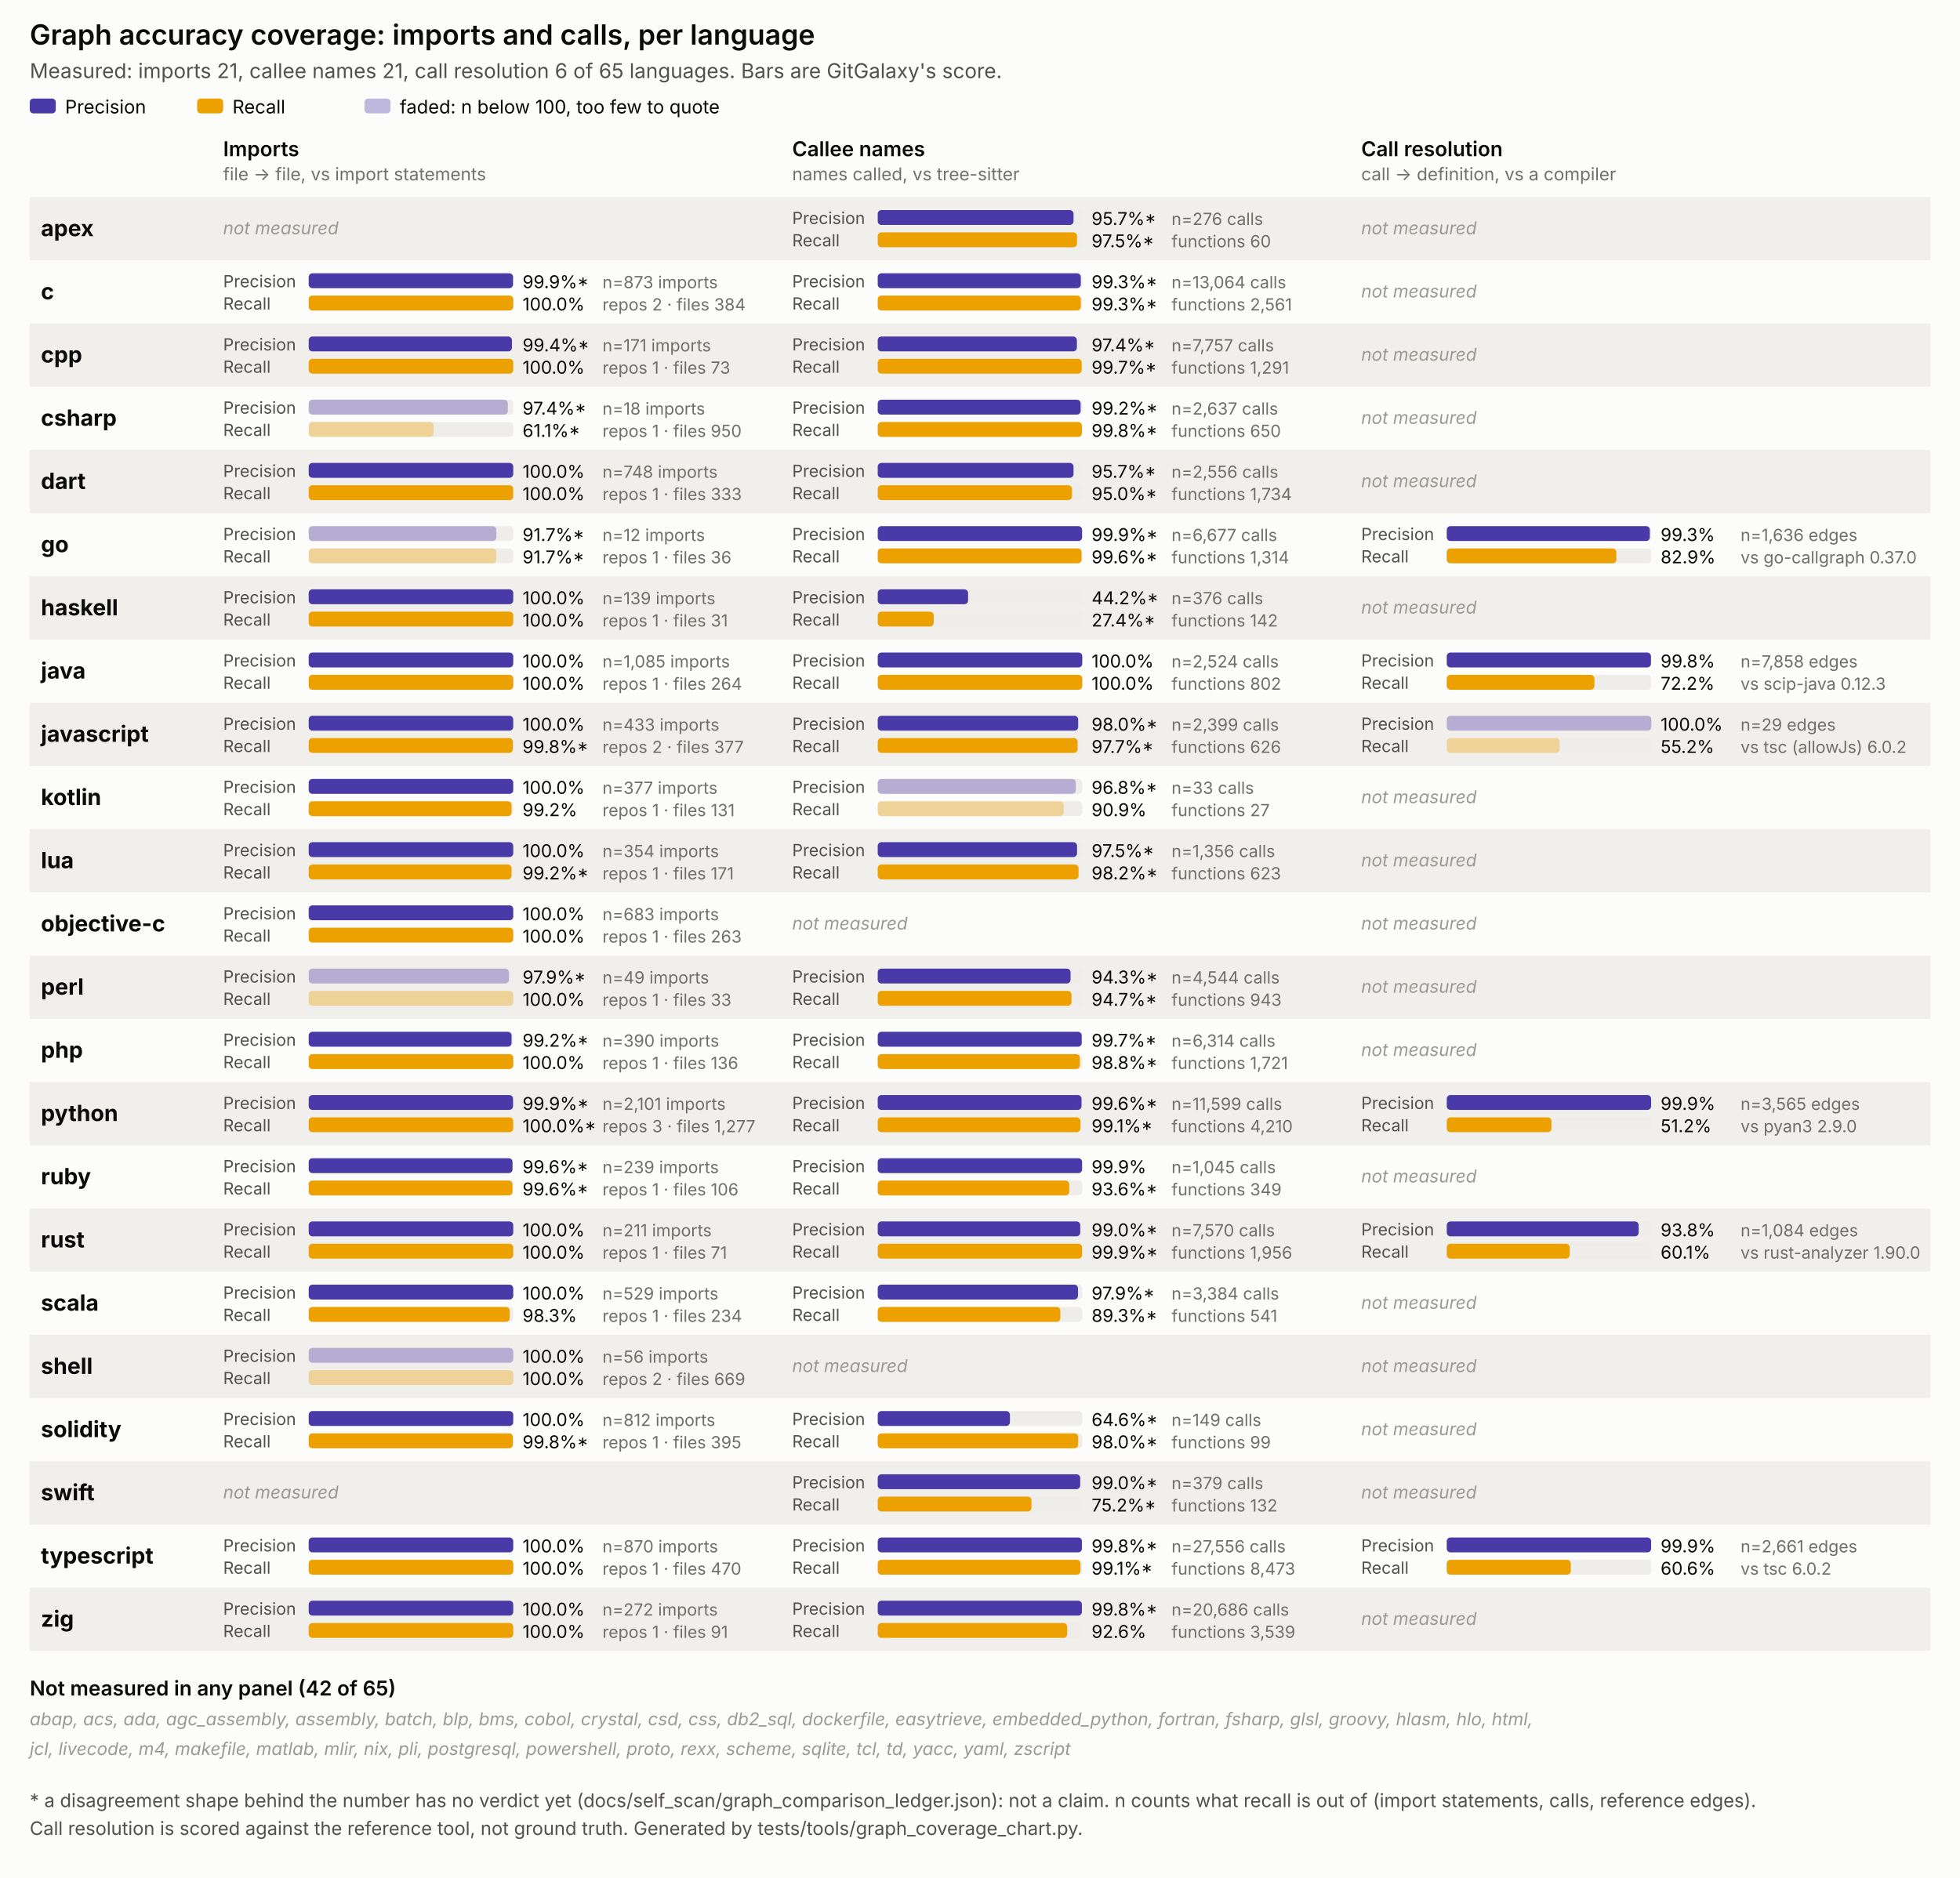
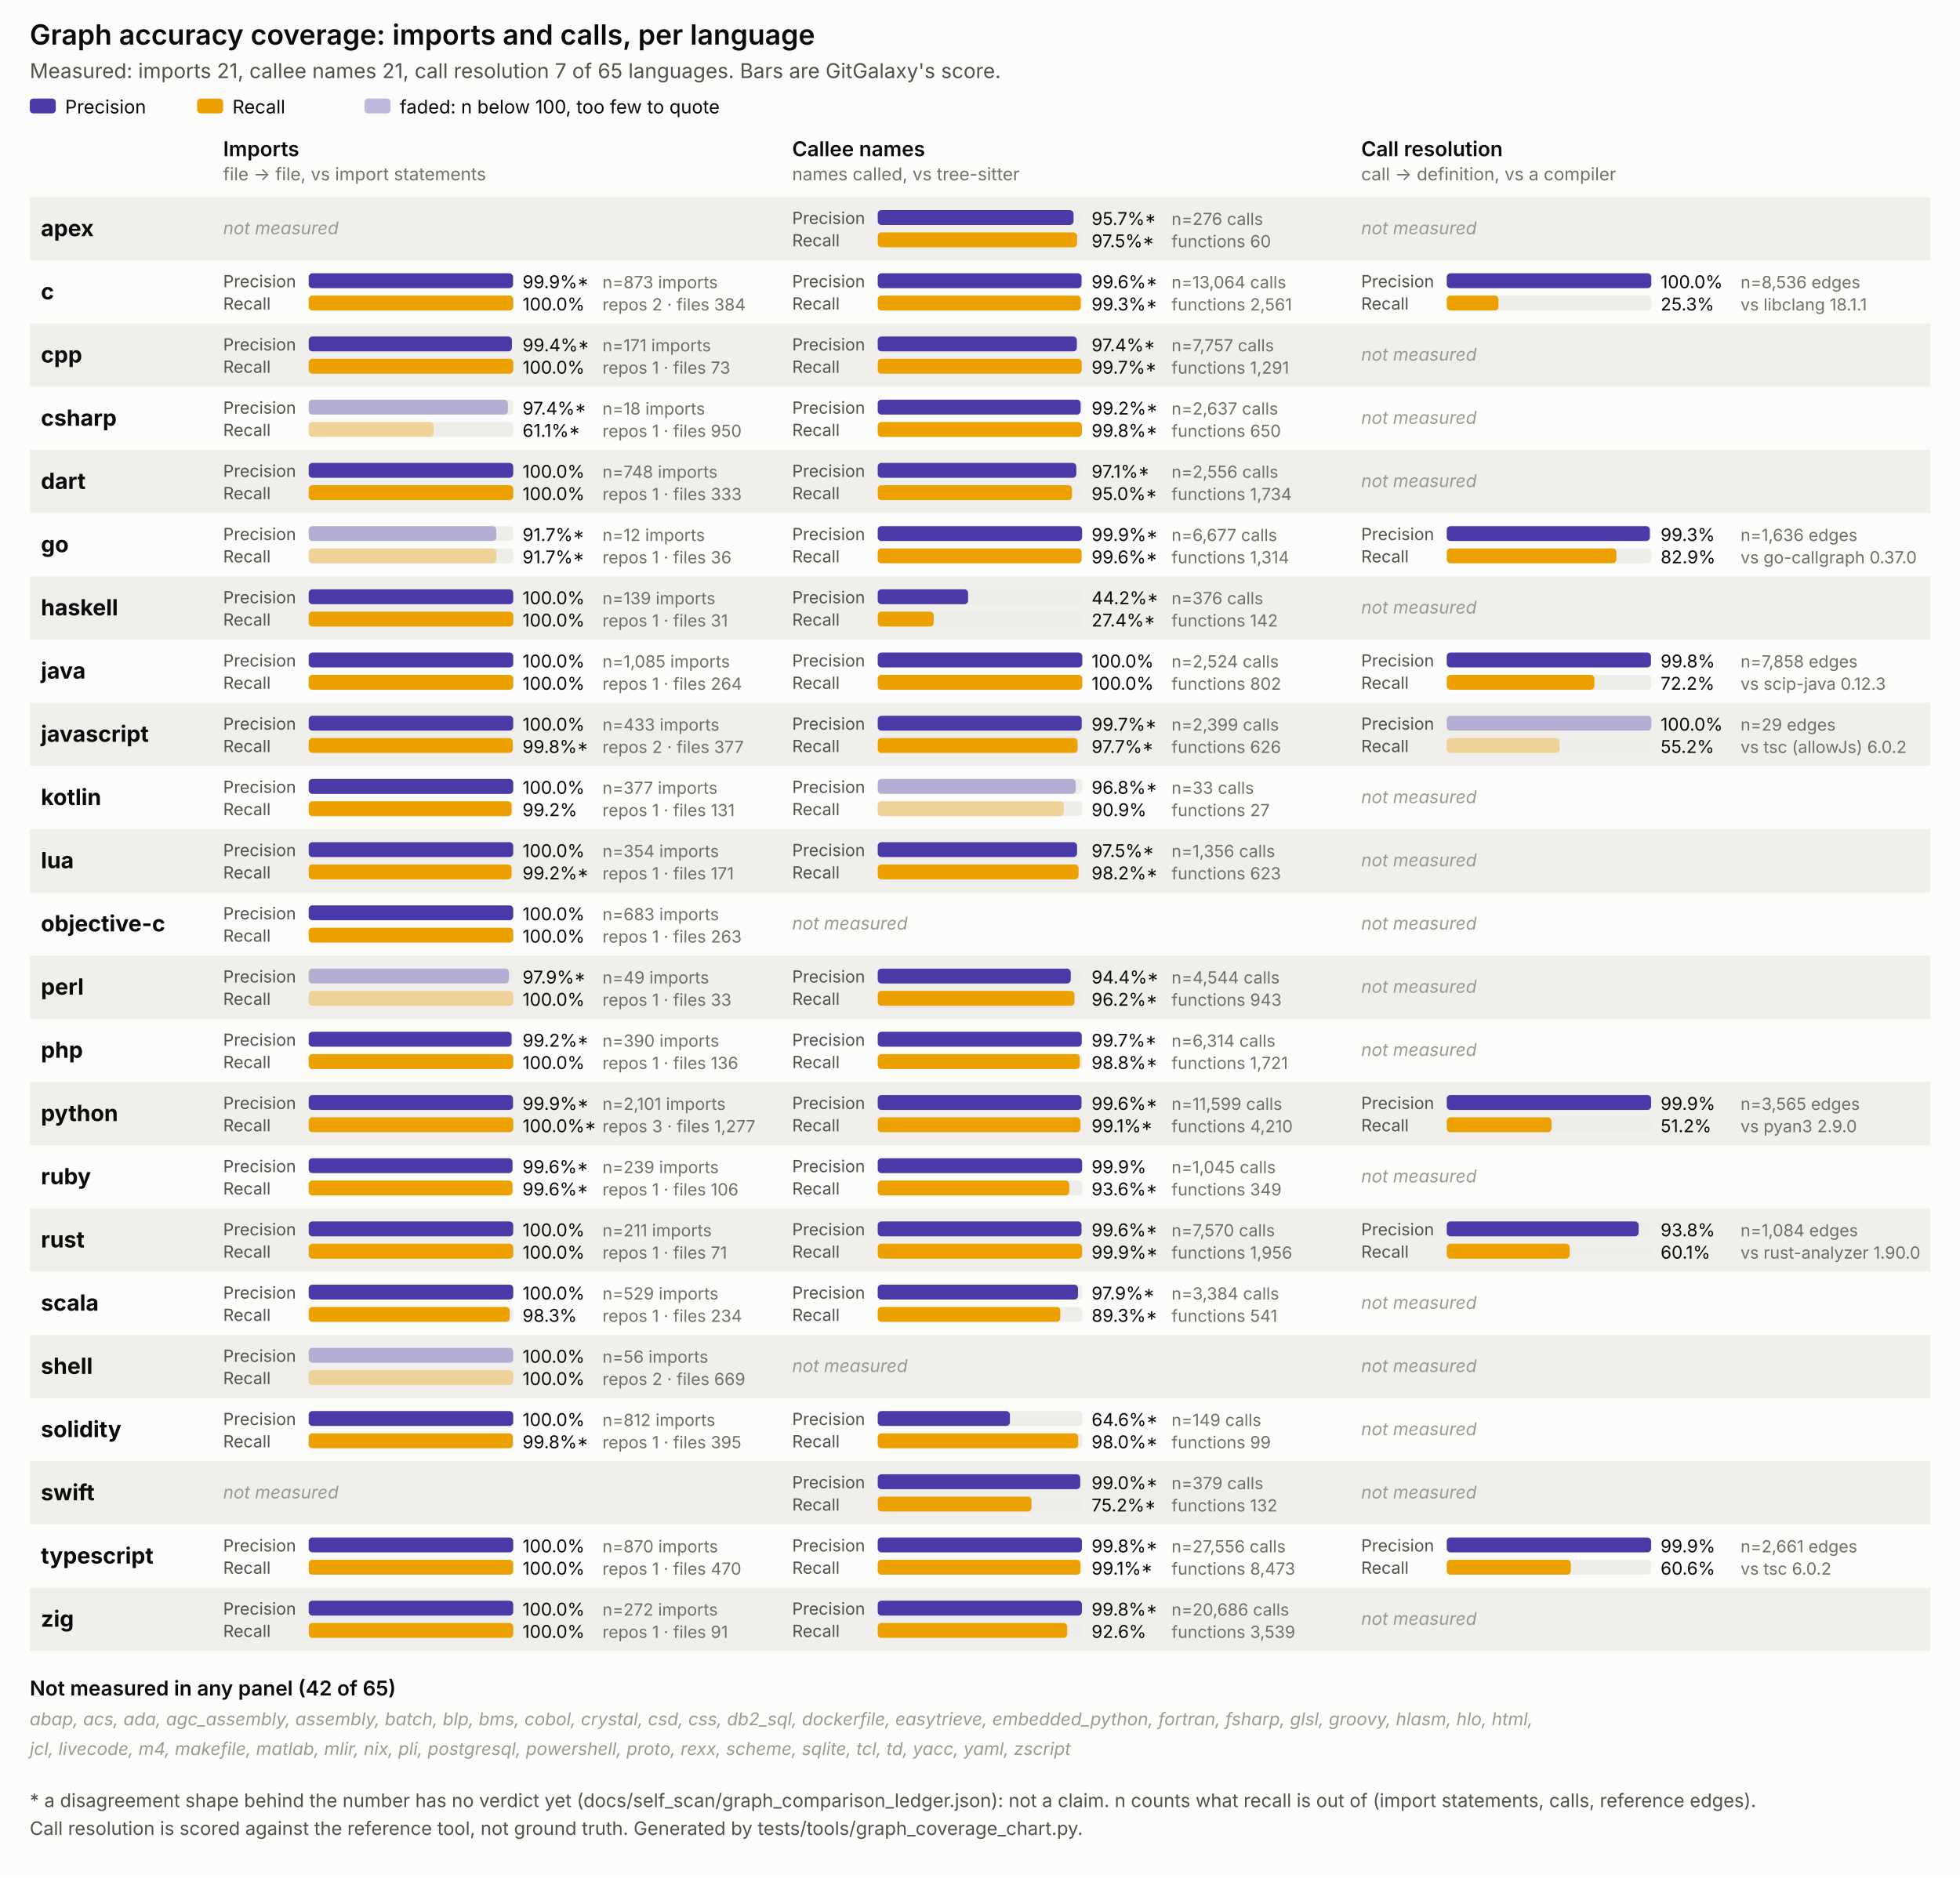
<svg xmlns="http://www.w3.org/2000/svg" viewBox="0 0 1054 1010" width="1054" height="1010" font-family="system-ui, -apple-system, Segoe UI, sans-serif">
  <style>
  .surface { fill: #fcfcfb; }
  .title { font-size: 15px; font-weight: 600; fill: #0b0b0b; }
  .subtitle { font-size: 11px; fill: #52514e; }
  .panel-title { font-size: 11px; font-weight: 600; fill: #0b0b0b; }
  .panel-sub { font-size: 9.5px; fill: #706f6a; }
  .lang { font-size: 12px; font-weight: 700; fill: #0b0b0b; }
  .pr { font-size: 9px; fill: #52514e; }
  .legend { font-size: 10px; fill: #0b0b0b; }
  .val { font-size: 9.5px; fill: #0b0b0b; }
  .n { font-size: 9px; fill: #706f6a; }
  .none { font-size: 9.5px; fill: #9a9a95; font-style: italic; }
  .note { font-size: 10px; fill: #52514e; }
  .stripe { fill: #f0efec; }
  .track { fill: #eeede9; }
</style>
  <rect class="surface" x="0" y="0" width="1054" height="1010" />
  <text class="title" x="16" y="24">Graph accuracy coverage: imports and calls, per language</text>
-   <text class="subtitle" x="16" y="42">Measured: imports 21, callee names 21, call resolution 6 of 65 languages. Bars are GitGalaxy's score.</text>
+   <text class="subtitle" x="16" y="42">Measured: imports 21, callee names 21, call resolution 7 of 65 languages. Bars are GitGalaxy's score.</text>
  <rect x="16" y="53" width="14" height="8" rx="2" fill="#4a3aa7" />
  <text class="legend" x="35" y="61">Precision</text>
  <rect x="106" y="53" width="14" height="8" rx="2" fill="#eda100" />
  <text class="legend" x="125" y="61">Recall</text>
  <rect x="196" y="53" width="14" height="8" rx="2" fill="#4a3aa7" opacity="0.35" />
  <text class="legend" x="215" y="61">faded: n below 100, too few to quote</text>
  <text class="panel-title" x="120" y="84">Imports</text>
  <text class="panel-sub" x="120" y="97">file -&gt; file, vs import statements</text>
  <text class="panel-title" x="426" y="84">Callee names</text>
  <text class="panel-sub" x="426" y="97">names called, vs tree-sitter</text>
  <text class="panel-title" x="732" y="84">Call resolution</text>
  <text class="panel-sub" x="732" y="97">call -&gt; definition, vs a compiler</text>
  <rect class="stripe" x="16" y="106" width="1022" height="34" />
  <text class="lang" x="22" y="127.0">apex</text>
  <text class="none" x="120" y="126.0">not measured</text>
  <g>
    <text class="pr" x="426" y="120.5">Precision</text>
    <rect class="track" x="472" y="113" width="110" height="8" rx="2" />
    <rect x="472" y="113" width="105.3" height="8" rx="2" fill="#4a3aa7" />
    <text class="val" x="587" y="121">95.7%*</text>
    <text class="pr" x="426" y="132.5">Recall</text>
    <rect class="track" x="472" y="125" width="110" height="8" rx="2" />
    <rect x="472" y="125" width="107.2" height="8" rx="2" fill="#eda100" />
    <text class="val" x="587" y="133">97.5%*</text>
    <text class="n" x="630" y="121">n=276 calls</text>
    <text class="n" x="630" y="133">functions 60</text>
  </g>
  <text class="none" x="732" y="126.0">not measured</text>
  <text class="lang" x="22" y="161.0">c</text>
  <g>
    <text class="pr" x="120" y="154.5">Precision</text>
    <rect class="track" x="166" y="147" width="110" height="8" rx="2" />
    <rect x="166" y="147" width="109.9" height="8" rx="2" fill="#4a3aa7" />
    <text class="val" x="281" y="155">99.9%*</text>
    <text class="pr" x="120" y="166.5">Recall</text>
    <rect class="track" x="166" y="159" width="110" height="8" rx="2" />
    <rect x="166" y="159" width="110.0" height="8" rx="2" fill="#eda100" />
    <text class="val" x="281" y="167">100.0%</text>
    <text class="n" x="324" y="155">n=873 imports</text>
    <text class="n" x="324" y="167">repos 2 · files 384</text>
  </g>
  <g>
    <text class="pr" x="426" y="154.5">Precision</text>
    <rect class="track" x="472" y="147" width="110" height="8" rx="2" />
-     <rect x="472" y="147" width="109.2" height="8" rx="2" fill="#4a3aa7" />
-     <text class="val" x="587" y="155">99.3%*</text>
+     <rect x="472" y="147" width="109.6" height="8" rx="2" fill="#4a3aa7" />
+     <text class="val" x="587" y="155">99.6%*</text>
    <text class="pr" x="426" y="166.5">Recall</text>
    <rect class="track" x="472" y="159" width="110" height="8" rx="2" />
    <rect x="472" y="159" width="109.2" height="8" rx="2" fill="#eda100" />
    <text class="val" x="587" y="167">99.3%*</text>
    <text class="n" x="630" y="155">n=13,064 calls</text>
    <text class="n" x="630" y="167">functions 2,561</text>
  </g>
-   <text class="none" x="732" y="160.0">not measured</text>
+   <g>
+     <text class="pr" x="732" y="154.5">Precision</text>
+     <rect class="track" x="778" y="147" width="110" height="8" rx="2" />
+     <rect x="778" y="147" width="110.0" height="8" rx="2" fill="#4a3aa7" />
+     <text class="val" x="893" y="155">100.0%</text>
+     <text class="pr" x="732" y="166.5">Recall</text>
+     <rect class="track" x="778" y="159" width="110" height="8" rx="2" />
+     <rect x="778" y="159" width="27.8" height="8" rx="2" fill="#eda100" />
+     <text class="val" x="893" y="167">25.3%</text>
+     <text class="n" x="936" y="155">n=8,536 edges</text>
+     <text class="n" x="936" y="167">vs libclang 18.1.1</text>
+   </g>
  <rect class="stripe" x="16" y="174" width="1022" height="34" />
  <text class="lang" x="22" y="195.0">cpp</text>
  <g>
    <text class="pr" x="120" y="188.5">Precision</text>
    <rect class="track" x="166" y="181" width="110" height="8" rx="2" />
    <rect x="166" y="181" width="109.3" height="8" rx="2" fill="#4a3aa7" />
    <text class="val" x="281" y="189">99.4%*</text>
    <text class="pr" x="120" y="200.5">Recall</text>
    <rect class="track" x="166" y="193" width="110" height="8" rx="2" />
    <rect x="166" y="193" width="110.0" height="8" rx="2" fill="#eda100" />
    <text class="val" x="281" y="201">100.0%</text>
    <text class="n" x="324" y="189">n=171 imports</text>
    <text class="n" x="324" y="201">repos 1 · files 73</text>
  </g>
  <g>
    <text class="pr" x="426" y="188.5">Precision</text>
    <rect class="track" x="472" y="181" width="110" height="8" rx="2" />
    <rect x="472" y="181" width="107.1" height="8" rx="2" fill="#4a3aa7" />
    <text class="val" x="587" y="189">97.4%*</text>
    <text class="pr" x="426" y="200.5">Recall</text>
    <rect class="track" x="472" y="193" width="110" height="8" rx="2" />
    <rect x="472" y="193" width="109.7" height="8" rx="2" fill="#eda100" />
    <text class="val" x="587" y="201">99.7%*</text>
    <text class="n" x="630" y="189">n=7,757 calls</text>
    <text class="n" x="630" y="201">functions 1,291</text>
  </g>
  <text class="none" x="732" y="194.0">not measured</text>
  <text class="lang" x="22" y="229.0">csharp</text>
  <g>
    <text class="pr" x="120" y="222.5">Precision</text>
    <rect class="track" x="166" y="215" width="110" height="8" rx="2" />
    <rect x="166" y="215" width="107.1" height="8" rx="2" fill="#4a3aa7" opacity="0.35" />
    <text class="val" x="281" y="223">97.4%*</text>
    <text class="pr" x="120" y="234.5">Recall</text>
    <rect class="track" x="166" y="227" width="110" height="8" rx="2" />
    <rect x="166" y="227" width="67.2" height="8" rx="2" fill="#eda100" opacity="0.35" />
    <text class="val" x="281" y="235">61.1%*</text>
    <text class="n" x="324" y="223">n=18 imports</text>
    <text class="n" x="324" y="235">repos 1 · files 950</text>
  </g>
  <g>
    <text class="pr" x="426" y="222.5">Precision</text>
    <rect class="track" x="472" y="215" width="110" height="8" rx="2" />
    <rect x="472" y="215" width="109.1" height="8" rx="2" fill="#4a3aa7" />
    <text class="val" x="587" y="223">99.2%*</text>
    <text class="pr" x="426" y="234.5">Recall</text>
    <rect class="track" x="472" y="227" width="110" height="8" rx="2" />
    <rect x="472" y="227" width="109.8" height="8" rx="2" fill="#eda100" />
    <text class="val" x="587" y="235">99.8%*</text>
    <text class="n" x="630" y="223">n=2,637 calls</text>
    <text class="n" x="630" y="235">functions 650</text>
  </g>
  <text class="none" x="732" y="228.0">not measured</text>
  <rect class="stripe" x="16" y="242" width="1022" height="34" />
  <text class="lang" x="22" y="263.0">dart</text>
  <g>
    <text class="pr" x="120" y="256.5">Precision</text>
    <rect class="track" x="166" y="249" width="110" height="8" rx="2" />
    <rect x="166" y="249" width="110.0" height="8" rx="2" fill="#4a3aa7" />
    <text class="val" x="281" y="257">100.0%</text>
    <text class="pr" x="120" y="268.5">Recall</text>
    <rect class="track" x="166" y="261" width="110" height="8" rx="2" />
    <rect x="166" y="261" width="110.0" height="8" rx="2" fill="#eda100" />
    <text class="val" x="281" y="269">100.0%</text>
    <text class="n" x="324" y="257">n=748 imports</text>
    <text class="n" x="324" y="269">repos 1 · files 333</text>
  </g>
  <g>
    <text class="pr" x="426" y="256.5">Precision</text>
    <rect class="track" x="472" y="249" width="110" height="8" rx="2" />
-     <rect x="472" y="249" width="105.3" height="8" rx="2" fill="#4a3aa7" />
-     <text class="val" x="587" y="257">95.7%*</text>
+     <rect x="472" y="249" width="106.8" height="8" rx="2" fill="#4a3aa7" />
+     <text class="val" x="587" y="257">97.1%*</text>
    <text class="pr" x="426" y="268.5">Recall</text>
    <rect class="track" x="472" y="261" width="110" height="8" rx="2" />
    <rect x="472" y="261" width="104.5" height="8" rx="2" fill="#eda100" />
    <text class="val" x="587" y="269">95.0%*</text>
    <text class="n" x="630" y="257">n=2,556 calls</text>
    <text class="n" x="630" y="269">functions 1,734</text>
  </g>
  <text class="none" x="732" y="262.0">not measured</text>
  <text class="lang" x="22" y="297.0">go</text>
  <g>
    <text class="pr" x="120" y="290.5">Precision</text>
    <rect class="track" x="166" y="283" width="110" height="8" rx="2" />
    <rect x="166" y="283" width="100.9" height="8" rx="2" fill="#4a3aa7" opacity="0.35" />
    <text class="val" x="281" y="291">91.7%*</text>
    <text class="pr" x="120" y="302.5">Recall</text>
    <rect class="track" x="166" y="295" width="110" height="8" rx="2" />
    <rect x="166" y="295" width="100.9" height="8" rx="2" fill="#eda100" opacity="0.35" />
    <text class="val" x="281" y="303">91.7%*</text>
    <text class="n" x="324" y="291">n=12 imports</text>
    <text class="n" x="324" y="303">repos 1 · files 36</text>
  </g>
  <g>
    <text class="pr" x="426" y="290.5">Precision</text>
    <rect class="track" x="472" y="283" width="110" height="8" rx="2" />
    <rect x="472" y="283" width="109.9" height="8" rx="2" fill="#4a3aa7" />
    <text class="val" x="587" y="291">99.9%*</text>
    <text class="pr" x="426" y="302.5">Recall</text>
    <rect class="track" x="472" y="295" width="110" height="8" rx="2" />
    <rect x="472" y="295" width="109.6" height="8" rx="2" fill="#eda100" />
    <text class="val" x="587" y="303">99.6%*</text>
    <text class="n" x="630" y="291">n=6,677 calls</text>
    <text class="n" x="630" y="303">functions 1,314</text>
  </g>
  <g>
    <text class="pr" x="732" y="290.5">Precision</text>
    <rect class="track" x="778" y="283" width="110" height="8" rx="2" />
    <rect x="778" y="283" width="109.2" height="8" rx="2" fill="#4a3aa7" />
    <text class="val" x="893" y="291">99.3%</text>
    <text class="pr" x="732" y="302.5">Recall</text>
    <rect class="track" x="778" y="295" width="110" height="8" rx="2" />
    <rect x="778" y="295" width="91.2" height="8" rx="2" fill="#eda100" />
    <text class="val" x="893" y="303">82.9%</text>
    <text class="n" x="936" y="291">n=1,636 edges</text>
    <text class="n" x="936" y="303">vs go-callgraph 0.37.0</text>
  </g>
  <rect class="stripe" x="16" y="310" width="1022" height="34" />
  <text class="lang" x="22" y="331.0">haskell</text>
  <g>
    <text class="pr" x="120" y="324.5">Precision</text>
    <rect class="track" x="166" y="317" width="110" height="8" rx="2" />
    <rect x="166" y="317" width="110.0" height="8" rx="2" fill="#4a3aa7" />
    <text class="val" x="281" y="325">100.0%</text>
    <text class="pr" x="120" y="336.5">Recall</text>
    <rect class="track" x="166" y="329" width="110" height="8" rx="2" />
    <rect x="166" y="329" width="110.0" height="8" rx="2" fill="#eda100" />
    <text class="val" x="281" y="337">100.0%</text>
    <text class="n" x="324" y="325">n=139 imports</text>
    <text class="n" x="324" y="337">repos 1 · files 31</text>
  </g>
  <g>
    <text class="pr" x="426" y="324.5">Precision</text>
    <rect class="track" x="472" y="317" width="110" height="8" rx="2" />
    <rect x="472" y="317" width="48.6" height="8" rx="2" fill="#4a3aa7" />
    <text class="val" x="587" y="325">44.2%*</text>
    <text class="pr" x="426" y="336.5">Recall</text>
    <rect class="track" x="472" y="329" width="110" height="8" rx="2" />
    <rect x="472" y="329" width="30.1" height="8" rx="2" fill="#eda100" />
    <text class="val" x="587" y="337">27.4%*</text>
    <text class="n" x="630" y="325">n=376 calls</text>
    <text class="n" x="630" y="337">functions 142</text>
  </g>
  <text class="none" x="732" y="330.0">not measured</text>
  <text class="lang" x="22" y="365.0">java</text>
  <g>
    <text class="pr" x="120" y="358.5">Precision</text>
    <rect class="track" x="166" y="351" width="110" height="8" rx="2" />
    <rect x="166" y="351" width="110.0" height="8" rx="2" fill="#4a3aa7" />
    <text class="val" x="281" y="359">100.0%</text>
    <text class="pr" x="120" y="370.5">Recall</text>
    <rect class="track" x="166" y="363" width="110" height="8" rx="2" />
    <rect x="166" y="363" width="110.0" height="8" rx="2" fill="#eda100" />
    <text class="val" x="281" y="371">100.0%</text>
    <text class="n" x="324" y="359">n=1,085 imports</text>
    <text class="n" x="324" y="371">repos 1 · files 264</text>
  </g>
  <g>
    <text class="pr" x="426" y="358.5">Precision</text>
    <rect class="track" x="472" y="351" width="110" height="8" rx="2" />
    <rect x="472" y="351" width="110.0" height="8" rx="2" fill="#4a3aa7" />
    <text class="val" x="587" y="359">100.0%</text>
    <text class="pr" x="426" y="370.5">Recall</text>
    <rect class="track" x="472" y="363" width="110" height="8" rx="2" />
    <rect x="472" y="363" width="110.0" height="8" rx="2" fill="#eda100" />
    <text class="val" x="587" y="371">100.0%</text>
    <text class="n" x="630" y="359">n=2,524 calls</text>
    <text class="n" x="630" y="371">functions 802</text>
  </g>
  <g>
    <text class="pr" x="732" y="358.5">Precision</text>
    <rect class="track" x="778" y="351" width="110" height="8" rx="2" />
    <rect x="778" y="351" width="109.8" height="8" rx="2" fill="#4a3aa7" />
    <text class="val" x="893" y="359">99.8%</text>
    <text class="pr" x="732" y="370.5">Recall</text>
    <rect class="track" x="778" y="363" width="110" height="8" rx="2" />
    <rect x="778" y="363" width="79.4" height="8" rx="2" fill="#eda100" />
    <text class="val" x="893" y="371">72.2%</text>
    <text class="n" x="936" y="359">n=7,858 edges</text>
    <text class="n" x="936" y="371">vs scip-java 0.12.3</text>
  </g>
  <rect class="stripe" x="16" y="378" width="1022" height="34" />
  <text class="lang" x="22" y="399.0">javascript</text>
  <g>
    <text class="pr" x="120" y="392.5">Precision</text>
    <rect class="track" x="166" y="385" width="110" height="8" rx="2" />
    <rect x="166" y="385" width="110.0" height="8" rx="2" fill="#4a3aa7" />
    <text class="val" x="281" y="393">100.0%</text>
    <text class="pr" x="120" y="404.5">Recall</text>
    <rect class="track" x="166" y="397" width="110" height="8" rx="2" />
    <rect x="166" y="397" width="109.8" height="8" rx="2" fill="#eda100" />
    <text class="val" x="281" y="405">99.8%*</text>
    <text class="n" x="324" y="393">n=433 imports</text>
    <text class="n" x="324" y="405">repos 2 · files 377</text>
  </g>
  <g>
    <text class="pr" x="426" y="392.5">Precision</text>
    <rect class="track" x="472" y="385" width="110" height="8" rx="2" />
-     <rect x="472" y="385" width="107.8" height="8" rx="2" fill="#4a3aa7" />
-     <text class="val" x="587" y="393">98.0%*</text>
+     <rect x="472" y="385" width="109.7" height="8" rx="2" fill="#4a3aa7" />
+     <text class="val" x="587" y="393">99.7%*</text>
    <text class="pr" x="426" y="404.5">Recall</text>
    <rect class="track" x="472" y="397" width="110" height="8" rx="2" />
    <rect x="472" y="397" width="107.5" height="8" rx="2" fill="#eda100" />
    <text class="val" x="587" y="405">97.7%*</text>
    <text class="n" x="630" y="393">n=2,399 calls</text>
    <text class="n" x="630" y="405">functions 626</text>
  </g>
  <g>
    <text class="pr" x="732" y="392.5">Precision</text>
    <rect class="track" x="778" y="385" width="110" height="8" rx="2" />
    <rect x="778" y="385" width="110.0" height="8" rx="2" fill="#4a3aa7" opacity="0.35" />
    <text class="val" x="893" y="393">100.0%</text>
    <text class="pr" x="732" y="404.5">Recall</text>
    <rect class="track" x="778" y="397" width="110" height="8" rx="2" />
    <rect x="778" y="397" width="60.7" height="8" rx="2" fill="#eda100" opacity="0.35" />
    <text class="val" x="893" y="405">55.2%</text>
    <text class="n" x="936" y="393">n=29 edges</text>
    <text class="n" x="936" y="405">vs tsc (allowJs) 6.0.2</text>
  </g>
  <text class="lang" x="22" y="433.0">kotlin</text>
  <g>
    <text class="pr" x="120" y="426.5">Precision</text>
    <rect class="track" x="166" y="419" width="110" height="8" rx="2" />
    <rect x="166" y="419" width="110.0" height="8" rx="2" fill="#4a3aa7" />
    <text class="val" x="281" y="427">100.0%</text>
    <text class="pr" x="120" y="438.5">Recall</text>
    <rect class="track" x="166" y="431" width="110" height="8" rx="2" />
    <rect x="166" y="431" width="109.1" height="8" rx="2" fill="#eda100" />
    <text class="val" x="281" y="439">99.2%</text>
    <text class="n" x="324" y="427">n=377 imports</text>
    <text class="n" x="324" y="439">repos 1 · files 131</text>
  </g>
  <g>
    <text class="pr" x="426" y="426.5">Precision</text>
    <rect class="track" x="472" y="419" width="110" height="8" rx="2" />
    <rect x="472" y="419" width="106.5" height="8" rx="2" fill="#4a3aa7" opacity="0.35" />
    <text class="val" x="587" y="427">96.8%*</text>
    <text class="pr" x="426" y="438.5">Recall</text>
    <rect class="track" x="472" y="431" width="110" height="8" rx="2" />
    <rect x="472" y="431" width="100.0" height="8" rx="2" fill="#eda100" opacity="0.35" />
    <text class="val" x="587" y="439">90.9%</text>
    <text class="n" x="630" y="427">n=33 calls</text>
    <text class="n" x="630" y="439">functions 27</text>
  </g>
  <text class="none" x="732" y="432.0">not measured</text>
  <rect class="stripe" x="16" y="446" width="1022" height="34" />
  <text class="lang" x="22" y="467.0">lua</text>
  <g>
    <text class="pr" x="120" y="460.5">Precision</text>
    <rect class="track" x="166" y="453" width="110" height="8" rx="2" />
    <rect x="166" y="453" width="110.0" height="8" rx="2" fill="#4a3aa7" />
    <text class="val" x="281" y="461">100.0%</text>
    <text class="pr" x="120" y="472.5">Recall</text>
    <rect class="track" x="166" y="465" width="110" height="8" rx="2" />
    <rect x="166" y="465" width="109.1" height="8" rx="2" fill="#eda100" />
    <text class="val" x="281" y="473">99.2%*</text>
    <text class="n" x="324" y="461">n=354 imports</text>
    <text class="n" x="324" y="473">repos 1 · files 171</text>
  </g>
  <g>
    <text class="pr" x="426" y="460.5">Precision</text>
    <rect class="track" x="472" y="453" width="110" height="8" rx="2" />
    <rect x="472" y="453" width="107.2" height="8" rx="2" fill="#4a3aa7" />
    <text class="val" x="587" y="461">97.5%*</text>
    <text class="pr" x="426" y="472.5">Recall</text>
    <rect class="track" x="472" y="465" width="110" height="8" rx="2" />
    <rect x="472" y="465" width="108.0" height="8" rx="2" fill="#eda100" />
    <text class="val" x="587" y="473">98.2%*</text>
    <text class="n" x="630" y="461">n=1,356 calls</text>
    <text class="n" x="630" y="473">functions 623</text>
  </g>
  <text class="none" x="732" y="466.0">not measured</text>
  <text class="lang" x="22" y="501.0">objective-c</text>
  <g>
    <text class="pr" x="120" y="494.5">Precision</text>
    <rect class="track" x="166" y="487" width="110" height="8" rx="2" />
    <rect x="166" y="487" width="110.0" height="8" rx="2" fill="#4a3aa7" />
    <text class="val" x="281" y="495">100.0%</text>
    <text class="pr" x="120" y="506.5">Recall</text>
    <rect class="track" x="166" y="499" width="110" height="8" rx="2" />
    <rect x="166" y="499" width="110.0" height="8" rx="2" fill="#eda100" />
    <text class="val" x="281" y="507">100.0%</text>
    <text class="n" x="324" y="495">n=683 imports</text>
    <text class="n" x="324" y="507">repos 1 · files 263</text>
  </g>
  <text class="none" x="426" y="500.0">not measured</text>
  <text class="none" x="732" y="500.0">not measured</text>
  <rect class="stripe" x="16" y="514" width="1022" height="34" />
  <text class="lang" x="22" y="535.0">perl</text>
  <g>
    <text class="pr" x="120" y="528.5">Precision</text>
    <rect class="track" x="166" y="521" width="110" height="8" rx="2" />
    <rect x="166" y="521" width="107.7" height="8" rx="2" fill="#4a3aa7" opacity="0.35" />
    <text class="val" x="281" y="529">97.9%*</text>
    <text class="pr" x="120" y="540.5">Recall</text>
    <rect class="track" x="166" y="533" width="110" height="8" rx="2" />
    <rect x="166" y="533" width="110.0" height="8" rx="2" fill="#eda100" opacity="0.35" />
    <text class="val" x="281" y="541">100.0%</text>
    <text class="n" x="324" y="529">n=49 imports</text>
    <text class="n" x="324" y="541">repos 1 · files 33</text>
  </g>
  <g>
    <text class="pr" x="426" y="528.5">Precision</text>
    <rect class="track" x="472" y="521" width="110" height="8" rx="2" />
-     <rect x="472" y="521" width="103.7" height="8" rx="2" fill="#4a3aa7" />
-     <text class="val" x="587" y="529">94.3%*</text>
+     <rect x="472" y="521" width="103.8" height="8" rx="2" fill="#4a3aa7" />
+     <text class="val" x="587" y="529">94.4%*</text>
    <text class="pr" x="426" y="540.5">Recall</text>
    <rect class="track" x="472" y="533" width="110" height="8" rx="2" />
-     <rect x="472" y="533" width="104.2" height="8" rx="2" fill="#eda100" />
-     <text class="val" x="587" y="541">94.7%*</text>
+     <rect x="472" y="533" width="105.8" height="8" rx="2" fill="#eda100" />
+     <text class="val" x="587" y="541">96.2%*</text>
    <text class="n" x="630" y="529">n=4,544 calls</text>
    <text class="n" x="630" y="541">functions 943</text>
  </g>
  <text class="none" x="732" y="534.0">not measured</text>
  <text class="lang" x="22" y="569.0">php</text>
  <g>
    <text class="pr" x="120" y="562.5">Precision</text>
    <rect class="track" x="166" y="555" width="110" height="8" rx="2" />
    <rect x="166" y="555" width="109.1" height="8" rx="2" fill="#4a3aa7" />
    <text class="val" x="281" y="563">99.2%*</text>
    <text class="pr" x="120" y="574.5">Recall</text>
    <rect class="track" x="166" y="567" width="110" height="8" rx="2" />
    <rect x="166" y="567" width="110.0" height="8" rx="2" fill="#eda100" />
    <text class="val" x="281" y="575">100.0%</text>
    <text class="n" x="324" y="563">n=390 imports</text>
    <text class="n" x="324" y="575">repos 1 · files 136</text>
  </g>
  <g>
    <text class="pr" x="426" y="562.5">Precision</text>
    <rect class="track" x="472" y="555" width="110" height="8" rx="2" />
    <rect x="472" y="555" width="109.7" height="8" rx="2" fill="#4a3aa7" />
    <text class="val" x="587" y="563">99.7%*</text>
    <text class="pr" x="426" y="574.5">Recall</text>
    <rect class="track" x="472" y="567" width="110" height="8" rx="2" />
    <rect x="472" y="567" width="108.7" height="8" rx="2" fill="#eda100" />
    <text class="val" x="587" y="575">98.8%*</text>
    <text class="n" x="630" y="563">n=6,314 calls</text>
    <text class="n" x="630" y="575">functions 1,721</text>
  </g>
  <text class="none" x="732" y="568.0">not measured</text>
  <rect class="stripe" x="16" y="582" width="1022" height="34" />
  <text class="lang" x="22" y="603.0">python</text>
  <g>
    <text class="pr" x="120" y="596.5">Precision</text>
    <rect class="track" x="166" y="589" width="110" height="8" rx="2" />
    <rect x="166" y="589" width="109.9" height="8" rx="2" fill="#4a3aa7" />
    <text class="val" x="281" y="597">99.9%*</text>
    <text class="pr" x="120" y="608.5">Recall</text>
    <rect class="track" x="166" y="601" width="110" height="8" rx="2" />
    <rect x="166" y="601" width="110.0" height="8" rx="2" fill="#eda100" />
    <text class="val" x="281" y="609">100.0%*</text>
    <text class="n" x="324" y="597">n=2,101 imports</text>
    <text class="n" x="324" y="609">repos 3 · files 1,277</text>
  </g>
  <g>
    <text class="pr" x="426" y="596.5">Precision</text>
    <rect class="track" x="472" y="589" width="110" height="8" rx="2" />
    <rect x="472" y="589" width="109.6" height="8" rx="2" fill="#4a3aa7" />
    <text class="val" x="587" y="597">99.6%*</text>
    <text class="pr" x="426" y="608.5">Recall</text>
    <rect class="track" x="472" y="601" width="110" height="8" rx="2" />
    <rect x="472" y="601" width="109.0" height="8" rx="2" fill="#eda100" />
    <text class="val" x="587" y="609">99.1%*</text>
    <text class="n" x="630" y="597">n=11,599 calls</text>
    <text class="n" x="630" y="609">functions 4,210</text>
  </g>
  <g>
    <text class="pr" x="732" y="596.5">Precision</text>
    <rect class="track" x="778" y="589" width="110" height="8" rx="2" />
    <rect x="778" y="589" width="109.9" height="8" rx="2" fill="#4a3aa7" />
    <text class="val" x="893" y="597">99.9%</text>
    <text class="pr" x="732" y="608.5">Recall</text>
    <rect class="track" x="778" y="601" width="110" height="8" rx="2" />
    <rect x="778" y="601" width="56.3" height="8" rx="2" fill="#eda100" />
    <text class="val" x="893" y="609">51.2%</text>
    <text class="n" x="936" y="597">n=3,565 edges</text>
    <text class="n" x="936" y="609">vs pyan3 2.9.0</text>
  </g>
  <text class="lang" x="22" y="637.0">ruby</text>
  <g>
    <text class="pr" x="120" y="630.5">Precision</text>
    <rect class="track" x="166" y="623" width="110" height="8" rx="2" />
    <rect x="166" y="623" width="109.6" height="8" rx="2" fill="#4a3aa7" />
    <text class="val" x="281" y="631">99.6%*</text>
    <text class="pr" x="120" y="642.5">Recall</text>
    <rect class="track" x="166" y="635" width="110" height="8" rx="2" />
    <rect x="166" y="635" width="109.6" height="8" rx="2" fill="#eda100" />
    <text class="val" x="281" y="643">99.6%*</text>
    <text class="n" x="324" y="631">n=239 imports</text>
    <text class="n" x="324" y="643">repos 1 · files 106</text>
  </g>
  <g>
    <text class="pr" x="426" y="630.5">Precision</text>
    <rect class="track" x="472" y="623" width="110" height="8" rx="2" />
    <rect x="472" y="623" width="109.9" height="8" rx="2" fill="#4a3aa7" />
    <text class="val" x="587" y="631">99.9%</text>
    <text class="pr" x="426" y="642.5">Recall</text>
    <rect class="track" x="472" y="635" width="110" height="8" rx="2" />
    <rect x="472" y="635" width="103.0" height="8" rx="2" fill="#eda100" />
    <text class="val" x="587" y="643">93.6%*</text>
    <text class="n" x="630" y="631">n=1,045 calls</text>
    <text class="n" x="630" y="643">functions 349</text>
  </g>
  <text class="none" x="732" y="636.0">not measured</text>
  <rect class="stripe" x="16" y="650" width="1022" height="34" />
  <text class="lang" x="22" y="671.0">rust</text>
  <g>
    <text class="pr" x="120" y="664.5">Precision</text>
    <rect class="track" x="166" y="657" width="110" height="8" rx="2" />
    <rect x="166" y="657" width="110.0" height="8" rx="2" fill="#4a3aa7" />
    <text class="val" x="281" y="665">100.0%</text>
    <text class="pr" x="120" y="676.5">Recall</text>
    <rect class="track" x="166" y="669" width="110" height="8" rx="2" />
    <rect x="166" y="669" width="110.0" height="8" rx="2" fill="#eda100" />
    <text class="val" x="281" y="677">100.0%</text>
    <text class="n" x="324" y="665">n=211 imports</text>
    <text class="n" x="324" y="677">repos 1 · files 71</text>
  </g>
  <g>
    <text class="pr" x="426" y="664.5">Precision</text>
    <rect class="track" x="472" y="657" width="110" height="8" rx="2" />
-     <rect x="472" y="657" width="108.9" height="8" rx="2" fill="#4a3aa7" />
-     <text class="val" x="587" y="665">99.0%*</text>
+     <rect x="472" y="657" width="109.6" height="8" rx="2" fill="#4a3aa7" />
+     <text class="val" x="587" y="665">99.6%*</text>
    <text class="pr" x="426" y="676.5">Recall</text>
    <rect class="track" x="472" y="669" width="110" height="8" rx="2" />
    <rect x="472" y="669" width="109.9" height="8" rx="2" fill="#eda100" />
    <text class="val" x="587" y="677">99.9%*</text>
    <text class="n" x="630" y="665">n=7,570 calls</text>
    <text class="n" x="630" y="677">functions 1,956</text>
  </g>
  <g>
    <text class="pr" x="732" y="664.5">Precision</text>
    <rect class="track" x="778" y="657" width="110" height="8" rx="2" />
    <rect x="778" y="657" width="103.2" height="8" rx="2" fill="#4a3aa7" />
    <text class="val" x="893" y="665">93.8%</text>
    <text class="pr" x="732" y="676.5">Recall</text>
    <rect class="track" x="778" y="669" width="110" height="8" rx="2" />
    <rect x="778" y="669" width="66.1" height="8" rx="2" fill="#eda100" />
    <text class="val" x="893" y="677">60.1%</text>
    <text class="n" x="936" y="665">n=1,084 edges</text>
    <text class="n" x="936" y="677">vs rust-analyzer 1.90.0</text>
  </g>
  <text class="lang" x="22" y="705.0">scala</text>
  <g>
    <text class="pr" x="120" y="698.5">Precision</text>
    <rect class="track" x="166" y="691" width="110" height="8" rx="2" />
    <rect x="166" y="691" width="110.0" height="8" rx="2" fill="#4a3aa7" />
    <text class="val" x="281" y="699">100.0%</text>
    <text class="pr" x="120" y="710.5">Recall</text>
    <rect class="track" x="166" y="703" width="110" height="8" rx="2" />
    <rect x="166" y="703" width="108.1" height="8" rx="2" fill="#eda100" />
    <text class="val" x="281" y="711">98.3%</text>
    <text class="n" x="324" y="699">n=529 imports</text>
    <text class="n" x="324" y="711">repos 1 · files 234</text>
  </g>
  <g>
    <text class="pr" x="426" y="698.5">Precision</text>
    <rect class="track" x="472" y="691" width="110" height="8" rx="2" />
    <rect x="472" y="691" width="107.7" height="8" rx="2" fill="#4a3aa7" />
    <text class="val" x="587" y="699">97.9%*</text>
    <text class="pr" x="426" y="710.5">Recall</text>
    <rect class="track" x="472" y="703" width="110" height="8" rx="2" />
    <rect x="472" y="703" width="98.2" height="8" rx="2" fill="#eda100" />
    <text class="val" x="587" y="711">89.3%*</text>
    <text class="n" x="630" y="699">n=3,384 calls</text>
    <text class="n" x="630" y="711">functions 541</text>
  </g>
  <text class="none" x="732" y="704.0">not measured</text>
  <rect class="stripe" x="16" y="718" width="1022" height="34" />
  <text class="lang" x="22" y="739.0">shell</text>
  <g>
    <text class="pr" x="120" y="732.5">Precision</text>
    <rect class="track" x="166" y="725" width="110" height="8" rx="2" />
    <rect x="166" y="725" width="110.0" height="8" rx="2" fill="#4a3aa7" opacity="0.35" />
    <text class="val" x="281" y="733">100.0%</text>
    <text class="pr" x="120" y="744.5">Recall</text>
    <rect class="track" x="166" y="737" width="110" height="8" rx="2" />
    <rect x="166" y="737" width="110.0" height="8" rx="2" fill="#eda100" opacity="0.35" />
    <text class="val" x="281" y="745">100.0%</text>
    <text class="n" x="324" y="733">n=56 imports</text>
    <text class="n" x="324" y="745">repos 2 · files 669</text>
  </g>
  <text class="none" x="426" y="738.0">not measured</text>
  <text class="none" x="732" y="738.0">not measured</text>
  <text class="lang" x="22" y="773.0">solidity</text>
  <g>
    <text class="pr" x="120" y="766.5">Precision</text>
    <rect class="track" x="166" y="759" width="110" height="8" rx="2" />
    <rect x="166" y="759" width="110.0" height="8" rx="2" fill="#4a3aa7" />
    <text class="val" x="281" y="767">100.0%</text>
    <text class="pr" x="120" y="778.5">Recall</text>
    <rect class="track" x="166" y="771" width="110" height="8" rx="2" />
    <rect x="166" y="771" width="109.8" height="8" rx="2" fill="#eda100" />
    <text class="val" x="281" y="779">99.8%*</text>
    <text class="n" x="324" y="767">n=812 imports</text>
    <text class="n" x="324" y="779">repos 1 · files 395</text>
  </g>
  <g>
    <text class="pr" x="426" y="766.5">Precision</text>
    <rect class="track" x="472" y="759" width="110" height="8" rx="2" />
    <rect x="472" y="759" width="71.1" height="8" rx="2" fill="#4a3aa7" />
    <text class="val" x="587" y="767">64.6%*</text>
    <text class="pr" x="426" y="778.5">Recall</text>
    <rect class="track" x="472" y="771" width="110" height="8" rx="2" />
    <rect x="472" y="771" width="107.8" height="8" rx="2" fill="#eda100" />
    <text class="val" x="587" y="779">98.0%*</text>
    <text class="n" x="630" y="767">n=149 calls</text>
    <text class="n" x="630" y="779">functions 99</text>
  </g>
  <text class="none" x="732" y="772.0">not measured</text>
  <rect class="stripe" x="16" y="786" width="1022" height="34" />
  <text class="lang" x="22" y="807.0">swift</text>
  <text class="none" x="120" y="806.0">not measured</text>
  <g>
    <text class="pr" x="426" y="800.5">Precision</text>
    <rect class="track" x="472" y="793" width="110" height="8" rx="2" />
    <rect x="472" y="793" width="108.9" height="8" rx="2" fill="#4a3aa7" />
    <text class="val" x="587" y="801">99.0%*</text>
    <text class="pr" x="426" y="812.5">Recall</text>
    <rect class="track" x="472" y="805" width="110" height="8" rx="2" />
    <rect x="472" y="805" width="82.7" height="8" rx="2" fill="#eda100" />
    <text class="val" x="587" y="813">75.2%*</text>
    <text class="n" x="630" y="801">n=379 calls</text>
    <text class="n" x="630" y="813">functions 132</text>
  </g>
  <text class="none" x="732" y="806.0">not measured</text>
  <text class="lang" x="22" y="841.0">typescript</text>
  <g>
    <text class="pr" x="120" y="834.5">Precision</text>
    <rect class="track" x="166" y="827" width="110" height="8" rx="2" />
    <rect x="166" y="827" width="110.0" height="8" rx="2" fill="#4a3aa7" />
    <text class="val" x="281" y="835">100.0%</text>
    <text class="pr" x="120" y="846.5">Recall</text>
    <rect class="track" x="166" y="839" width="110" height="8" rx="2" />
    <rect x="166" y="839" width="110.0" height="8" rx="2" fill="#eda100" />
    <text class="val" x="281" y="847">100.0%</text>
    <text class="n" x="324" y="835">n=870 imports</text>
    <text class="n" x="324" y="847">repos 1 · files 470</text>
  </g>
  <g>
    <text class="pr" x="426" y="834.5">Precision</text>
    <rect class="track" x="472" y="827" width="110" height="8" rx="2" />
    <rect x="472" y="827" width="109.8" height="8" rx="2" fill="#4a3aa7" />
    <text class="val" x="587" y="835">99.8%*</text>
    <text class="pr" x="426" y="846.5">Recall</text>
    <rect class="track" x="472" y="839" width="110" height="8" rx="2" />
    <rect x="472" y="839" width="109.0" height="8" rx="2" fill="#eda100" />
    <text class="val" x="587" y="847">99.1%*</text>
    <text class="n" x="630" y="835">n=27,556 calls</text>
    <text class="n" x="630" y="847">functions 8,473</text>
  </g>
  <g>
    <text class="pr" x="732" y="834.5">Precision</text>
    <rect class="track" x="778" y="827" width="110" height="8" rx="2" />
    <rect x="778" y="827" width="109.9" height="8" rx="2" fill="#4a3aa7" />
    <text class="val" x="893" y="835">99.9%</text>
    <text class="pr" x="732" y="846.5">Recall</text>
    <rect class="track" x="778" y="839" width="110" height="8" rx="2" />
    <rect x="778" y="839" width="66.7" height="8" rx="2" fill="#eda100" />
    <text class="val" x="893" y="847">60.6%</text>
    <text class="n" x="936" y="835">n=2,661 edges</text>
    <text class="n" x="936" y="847">vs tsc 6.0.2</text>
  </g>
  <rect class="stripe" x="16" y="854" width="1022" height="34" />
  <text class="lang" x="22" y="875.0">zig</text>
  <g>
    <text class="pr" x="120" y="868.5">Precision</text>
    <rect class="track" x="166" y="861" width="110" height="8" rx="2" />
    <rect x="166" y="861" width="110.0" height="8" rx="2" fill="#4a3aa7" />
    <text class="val" x="281" y="869">100.0%</text>
    <text class="pr" x="120" y="880.5">Recall</text>
    <rect class="track" x="166" y="873" width="110" height="8" rx="2" />
    <rect x="166" y="873" width="110.0" height="8" rx="2" fill="#eda100" />
    <text class="val" x="281" y="881">100.0%</text>
    <text class="n" x="324" y="869">n=272 imports</text>
    <text class="n" x="324" y="881">repos 1 · files 91</text>
  </g>
  <g>
    <text class="pr" x="426" y="868.5">Precision</text>
    <rect class="track" x="472" y="861" width="110" height="8" rx="2" />
    <rect x="472" y="861" width="109.8" height="8" rx="2" fill="#4a3aa7" />
    <text class="val" x="587" y="869">99.8%*</text>
    <text class="pr" x="426" y="880.5">Recall</text>
    <rect class="track" x="472" y="873" width="110" height="8" rx="2" />
    <rect x="472" y="873" width="101.9" height="8" rx="2" fill="#eda100" />
    <text class="val" x="587" y="881">92.6%</text>
    <text class="n" x="630" y="869">n=20,686 calls</text>
    <text class="n" x="630" y="881">functions 3,539</text>
  </g>
  <text class="none" x="732" y="874.0">not measured</text>
  <text class="panel-title" x="16" y="912">Not measured in any panel (42 of 65)</text>
  <text class="none" x="16" y="928">abap, acs, ada, agc_assembly, assembly, batch, blp, bms, cobol, crystal, csd, css, db2_sql, dockerfile, easytrieve, embedded_python, fortran, fsharp, glsl, groovy, hlasm, hlo, html,</text>
  <text class="none" x="16" y="944">jcl, livecode, m4, makefile, matlab, mlir, nix, pli, postgresql, powershell, proto, rexx, scheme, sqlite, tcl, td, yacc, yaml, zscript</text>
  <text class="note" x="16" y="972">* a disagreement shape behind the number has no verdict yet (docs/self_scan/graph_comparison_ledger.json): not a claim. n counts what recall is out of (import statements, calls, reference edges).</text>
  <text class="note" x="16" y="987">Call resolution is scored against the reference tool, not ground truth. Generated by tests/tools/graph_coverage_chart.py.</text>
</svg>
